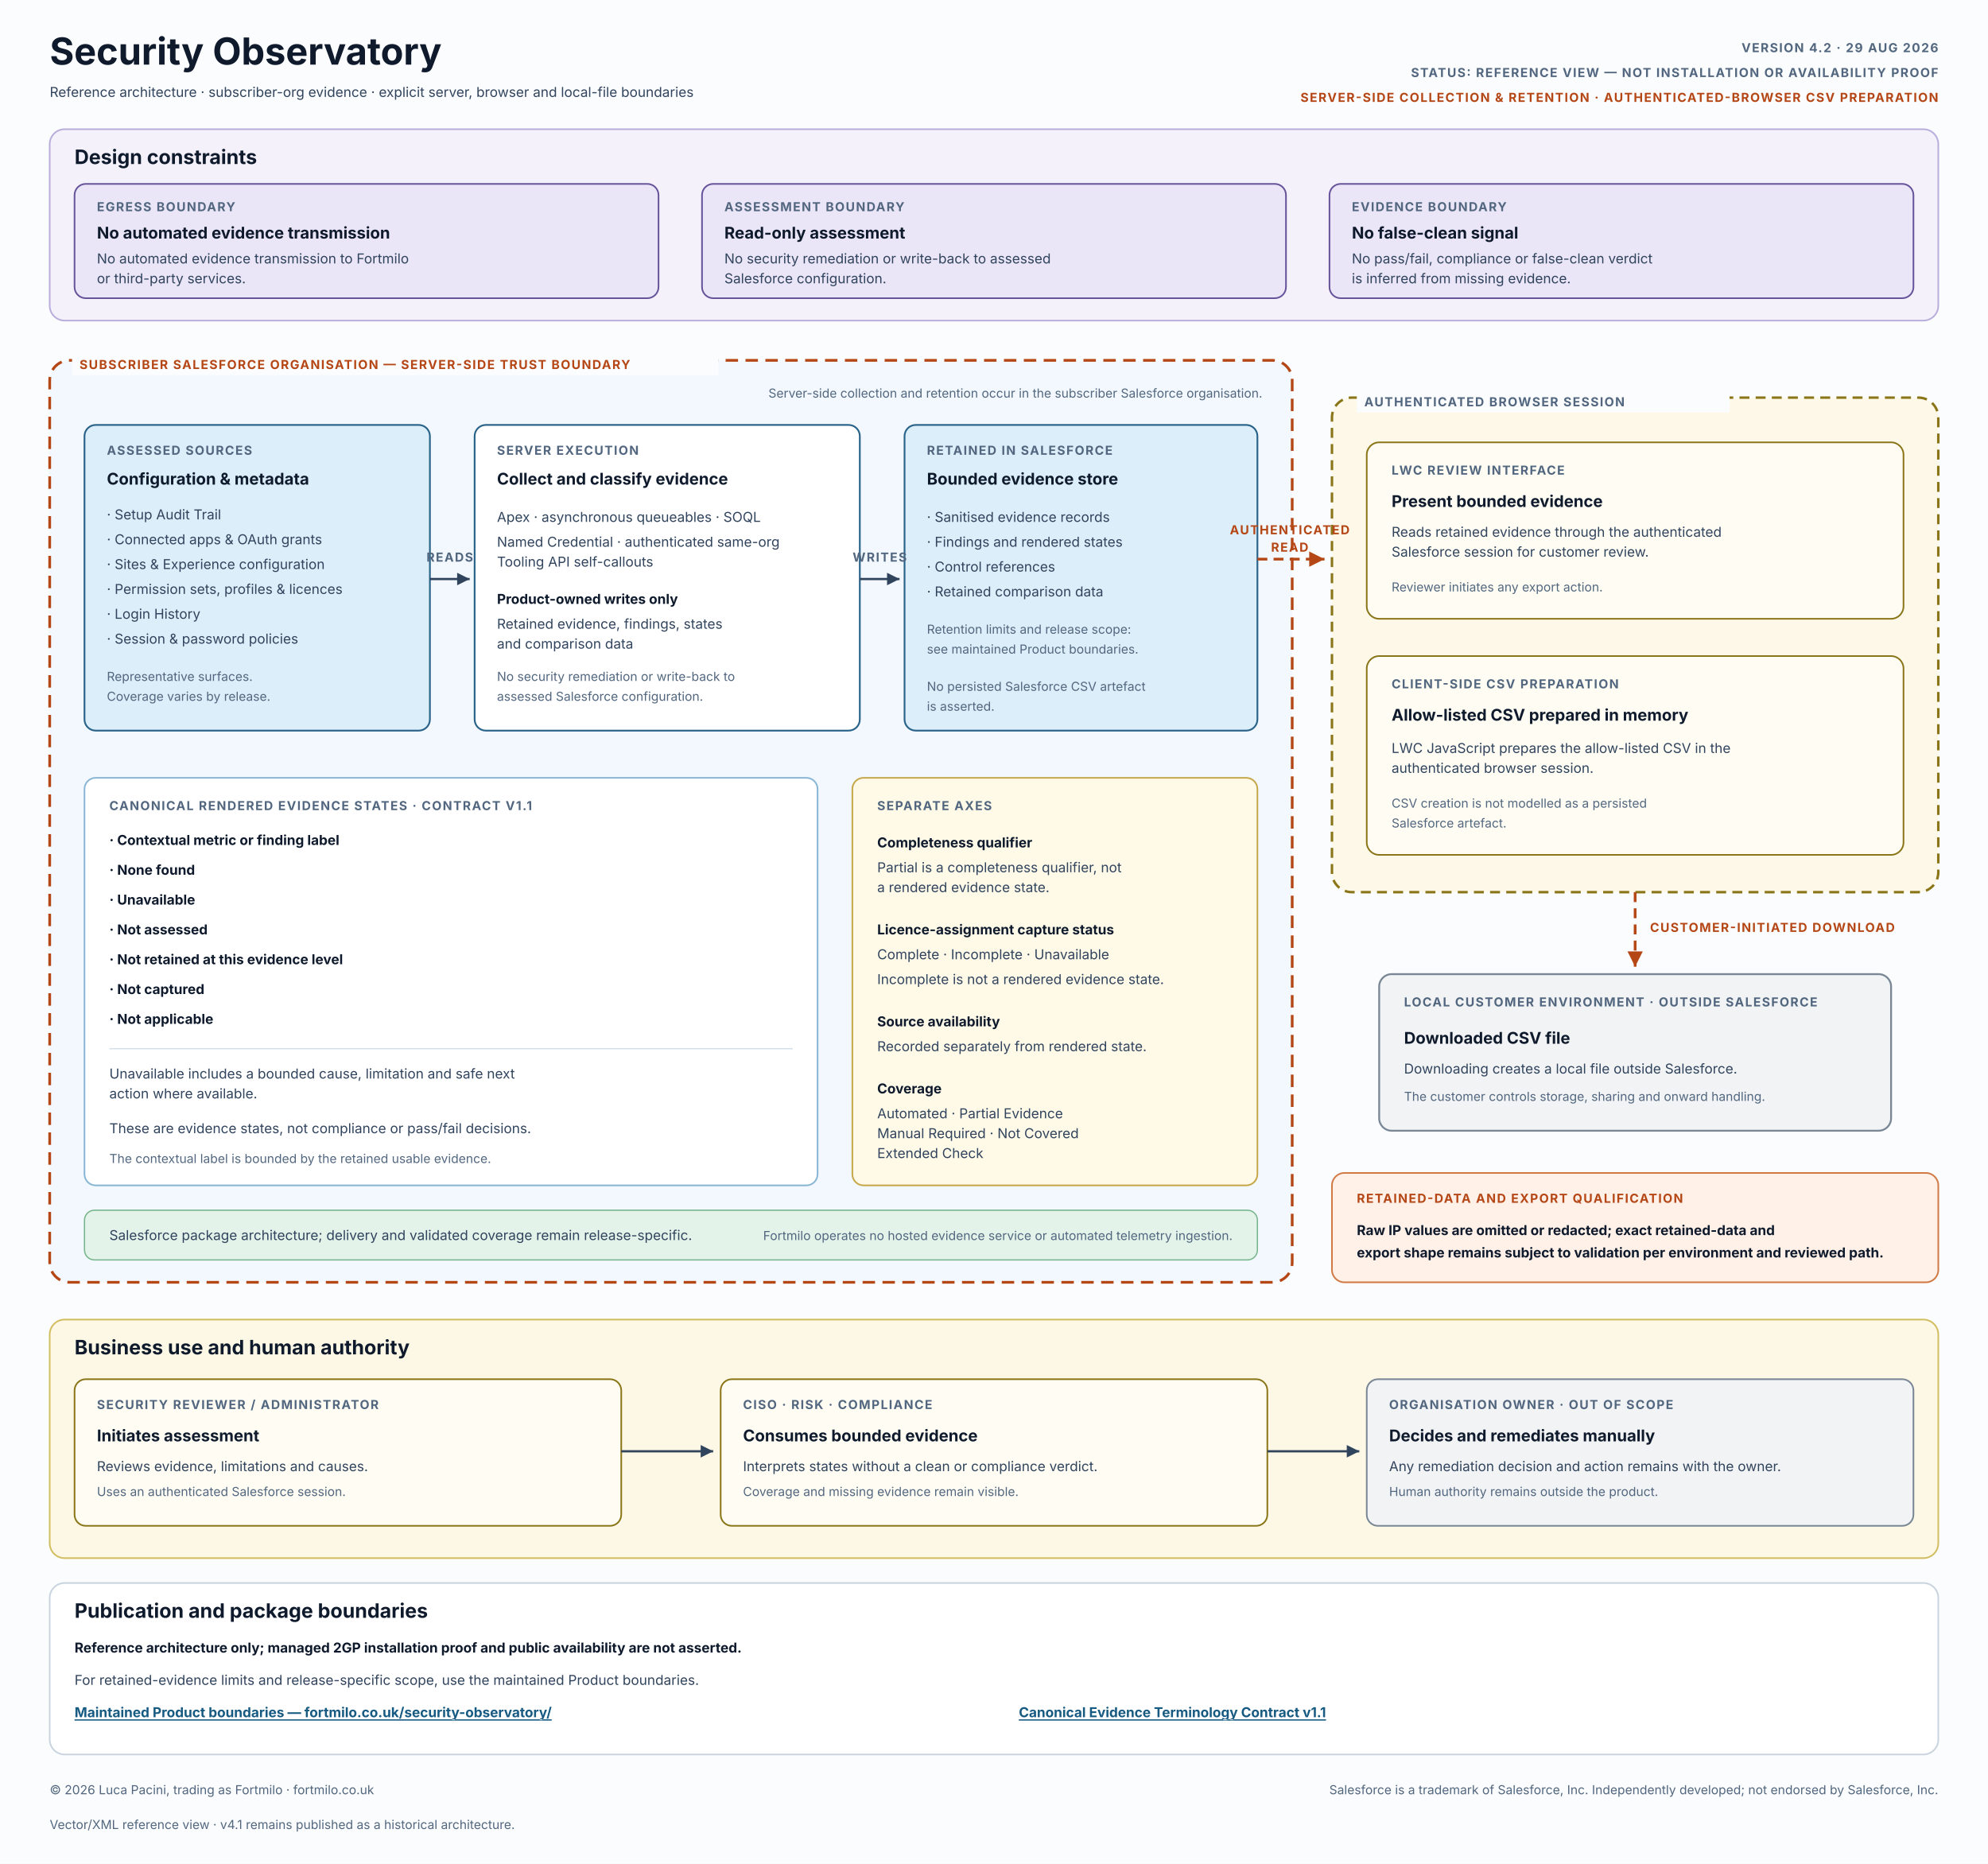
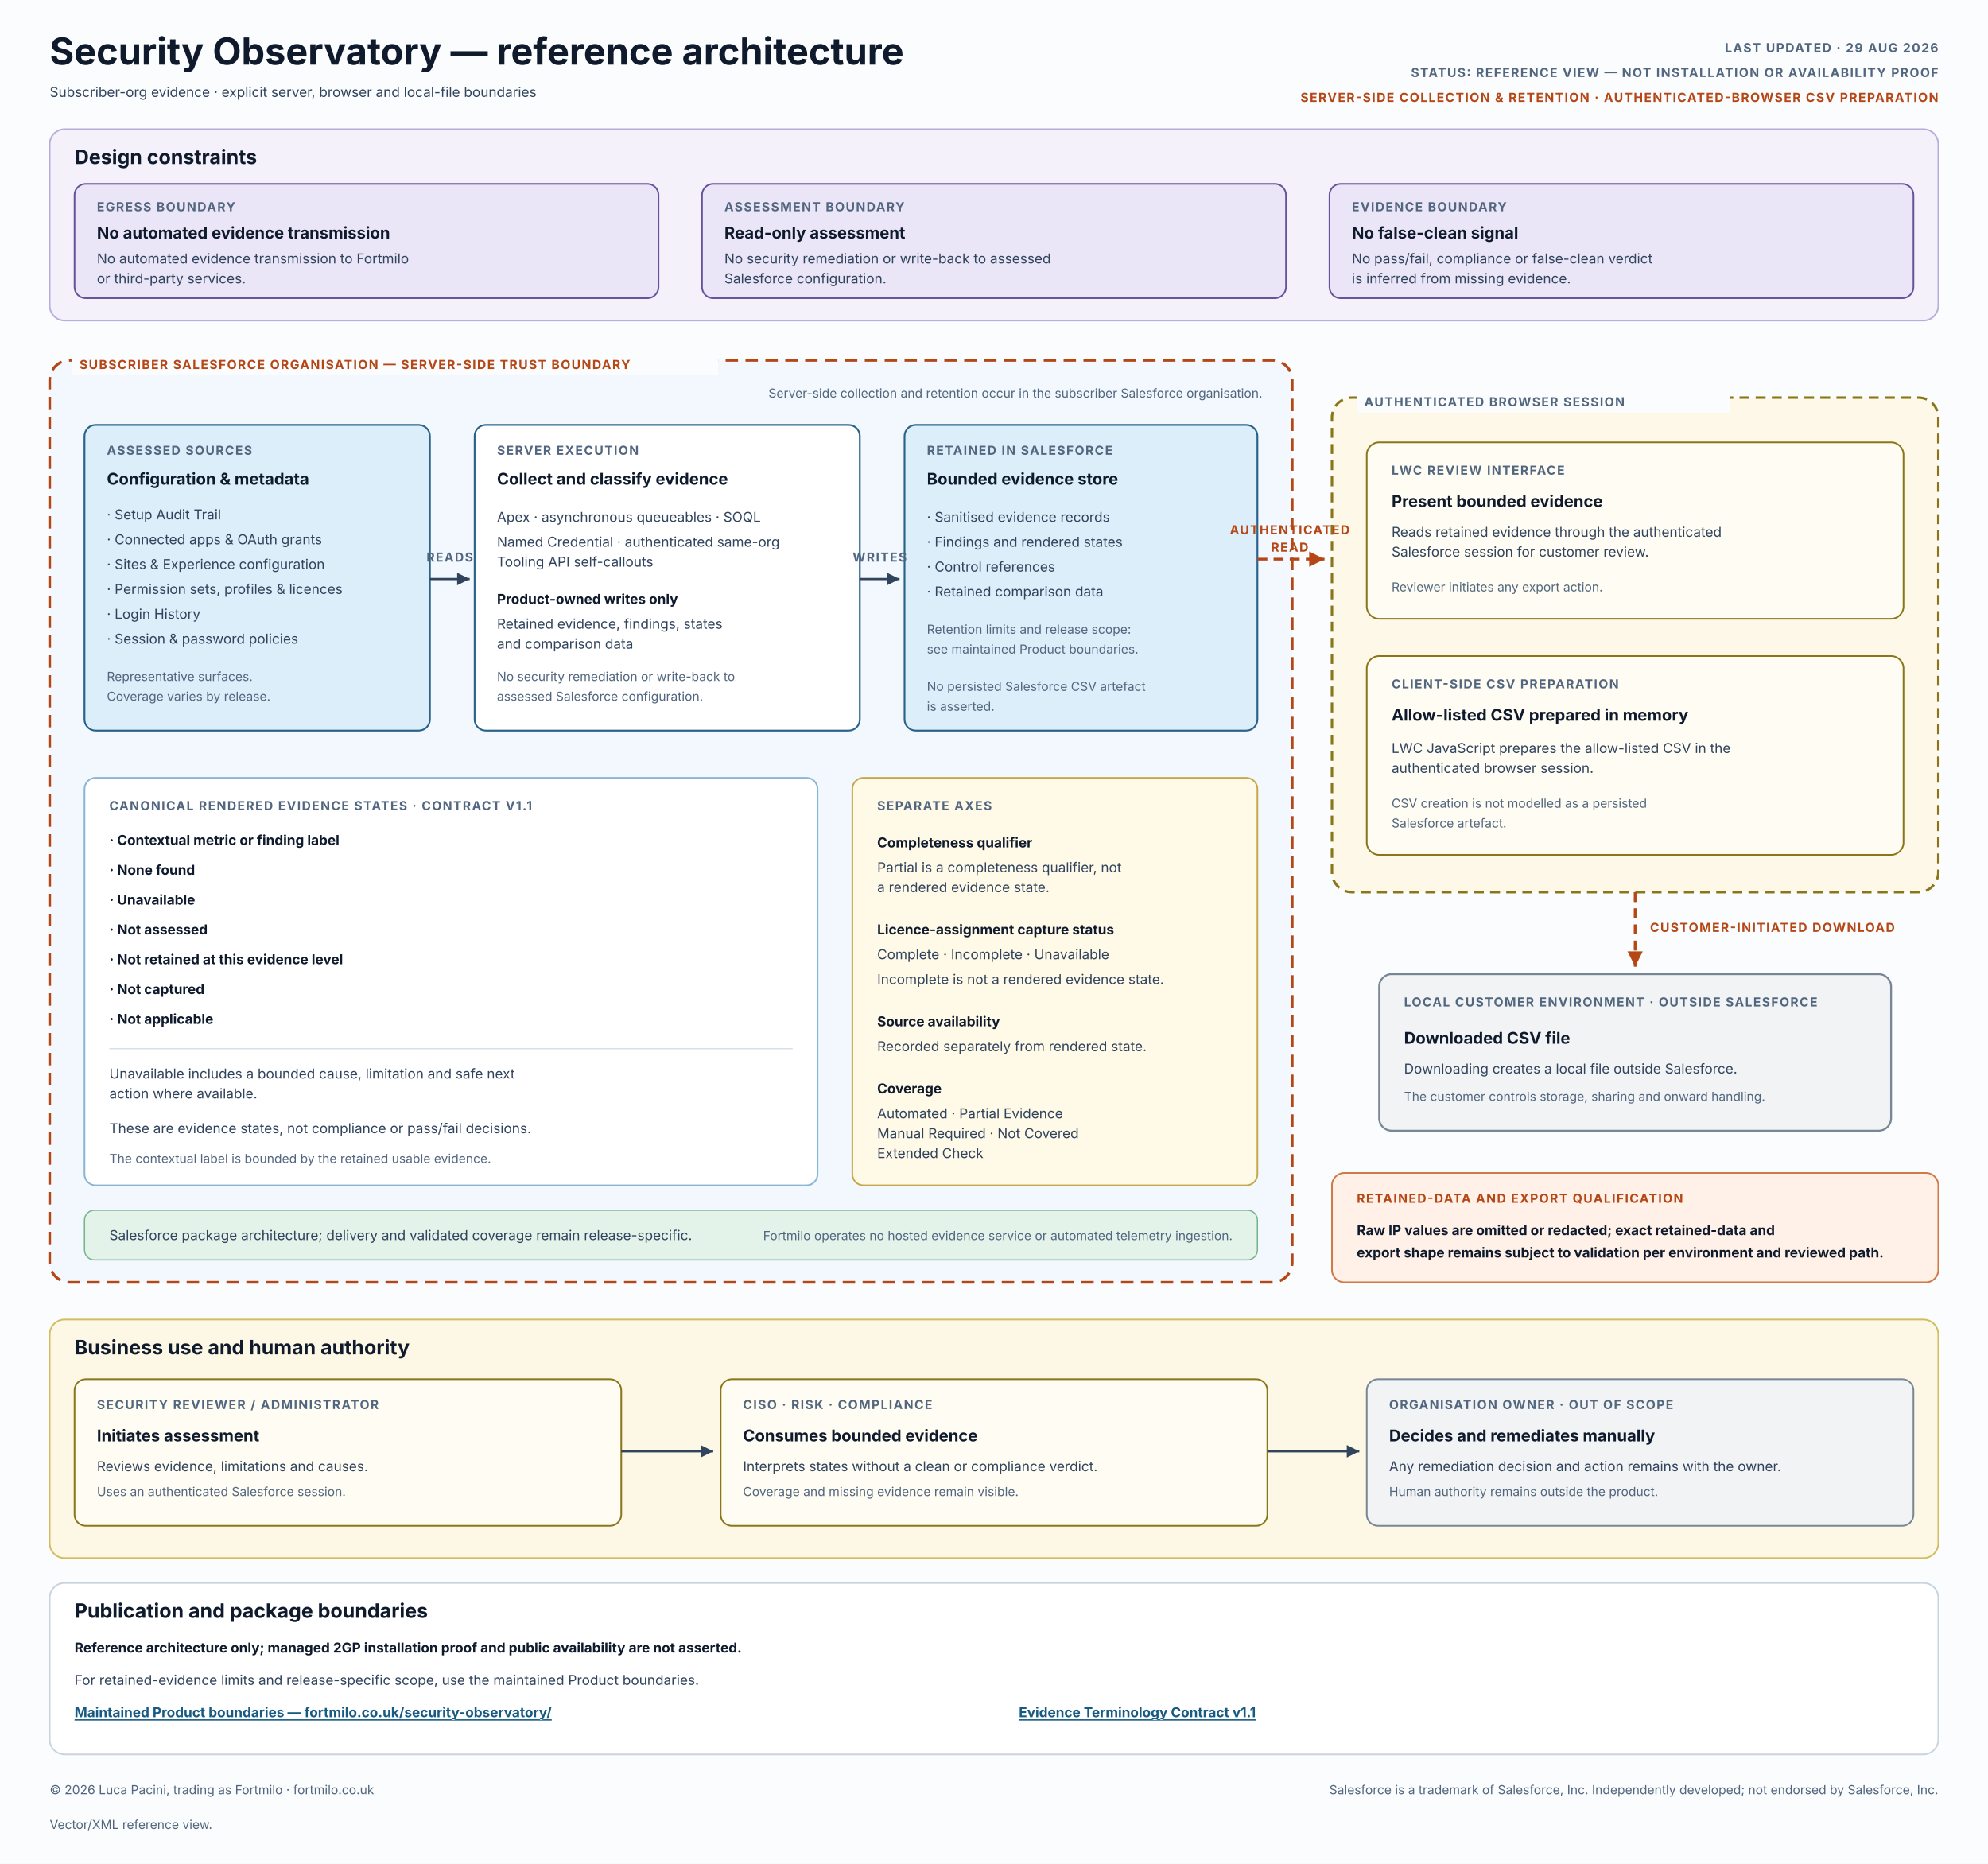
<svg xmlns="http://www.w3.org/2000/svg" width="1600" height="1500" viewBox="0 0 1600 1500" preserveAspectRatio="xMidYMin meet" role="img" aria-labelledby="soTitle soDesc" style="width:100vw;height:100vh">
  <defs>
    <marker id="arrow" viewBox="0 0 10 10" refX="9" refY="5" markerWidth="7" markerHeight="7" orient="auto">
      <path d="M1 1L9 5L1 9Z" fill="#31445D" />
    </marker>
    <marker id="boundaryArrow" viewBox="0 0 10 10" refX="9" refY="5" markerWidth="7" markerHeight="7" orient="auto">
      <path d="M1 1L9 5L1 9Z" fill="#B54716" />
    </marker>
    <style>
      .h1{font:700 30px Inter,'Segoe UI',Arial,sans-serif;fill:#0F1B2D}.h2{font:700 16px Inter,'Segoe UI',Arial,sans-serif;fill:#0F1B2D}.h3{font:700 13px Inter,'Segoe UI',Arial,sans-serif;fill:#0F1B2D}.body{font:400 11px Inter,'Segoe UI',Arial,sans-serif;fill:#31445D}.small{font:400 10px Inter,'Segoe UI',Arial,sans-serif;fill:#52677F}.label{font:700 10px Inter,'Segoe UI',Arial,sans-serif;fill:#52677F;letter-spacing:.9px}.strong{font:700 11px Inter,'Segoe UI',Arial,sans-serif;fill:#0F1B2D}.accent{fill:#B54716}.link{font:700 11px Inter,'Segoe UI',Arial,sans-serif;fill:#175A82;text-decoration:underline}.arrow{fill:none;stroke:#31445D;stroke-width:1.8;marker-end:url(#arrow)}.flow{fill:none;stroke:#B54716;stroke-width:2.2;stroke-dasharray:8 5;marker-end:url(#boundaryArrow)}
    </style>
  </defs>
  <rect width="1600" height="1500" fill="#FBFCFD" />
-   <text x="40" y="52" class="h1">Security Observatory</text>
-   <text x="40" y="78" class="body">Reference architecture · subscriber-org evidence · explicit server, browser and local-file boundaries</text>
-   <text x="1560" y="42" class="label" text-anchor="end">VERSION 4.2 · 29 AUG 2026</text>
+   <text x="40" y="52" class="h1">Security Observatory — reference architecture</text>
+   <text x="40" y="78" class="body">Subscriber-org evidence · explicit server, browser and local-file boundaries</text>
+   <text x="1560" y="42" class="label" text-anchor="end">LAST UPDATED · 29 AUG 2026</text>
  <text x="1560" y="62" class="label" text-anchor="end">STATUS: REFERENCE VIEW — NOT INSTALLATION OR AVAILABILITY PROOF</text>
  <text x="1560" y="82" class="label accent" text-anchor="end">SERVER-SIDE COLLECTION &amp; RETENTION · AUTHENTICATED-BROWSER CSV PREPARATION</text>
  <g id="design-constraints">
    <rect x="40" y="104" width="1520" height="154" rx="12" fill="#F4F1FB" stroke="#B9AEDB" stroke-width="1.3" />
    <text x="60" y="132" class="h2">Design constraints</text>
    <rect x="60" y="148" width="470" height="92" rx="9" fill="#EAE5F7" stroke="#66539A" stroke-width="1.3" />
    <text x="78" y="170" class="label">EGRESS BOUNDARY</text>
    <text x="78" y="192" class="h3">No automated evidence transmission</text>
    <text x="78" y="212" class="body">No automated evidence transmission to Fortmilo</text>
    <text x="78" y="228" class="body">or third-party services.</text>
    <rect x="565" y="148" width="470" height="92" rx="9" fill="#EAE5F7" stroke="#66539A" stroke-width="1.3" />
    <text x="583" y="170" class="label">ASSESSMENT BOUNDARY</text>
    <text x="583" y="192" class="h3">Read-only assessment</text>
    <text x="583" y="212" class="body">No security remediation or write-back to assessed</text>
    <text x="583" y="228" class="body">Salesforce configuration.</text>
    <rect x="1070" y="148" width="470" height="92" rx="9" fill="#EAE5F7" stroke="#66539A" stroke-width="1.3" />
    <text x="1088" y="170" class="label">EVIDENCE BOUNDARY</text>
    <text x="1088" y="192" class="h3">No false-clean signal</text>
    <text x="1088" y="212" class="body">No pass/fail, compliance or false-clean verdict</text>
    <text x="1088" y="228" class="body">is inferred from missing evidence.</text>
  </g>
  <g id="server-boundary">
    <rect x="40" y="290" width="1000" height="742" rx="16" fill="#F2F8FD" stroke="#B54716" stroke-width="2.2" stroke-dasharray="10 6" />
    <rect x="58" y="280" width="520" height="22" fill="#FBFCFD" />
    <text x="64" y="297" class="label accent">SUBSCRIBER SALESFORCE ORGANISATION — SERVER-SIDE TRUST BOUNDARY</text>
    <text x="1016" y="320" class="small" text-anchor="end">Server-side collection and retention occur in the subscriber Salesforce organisation.</text>
    <rect x="68" y="342" width="278" height="246" rx="9" fill="#DCEEF9" stroke="#2A6389" stroke-width="1.4" />
    <text x="86" y="366" class="label">ASSESSED SOURCES</text>
    <text x="86" y="390" class="h3">Configuration &amp; metadata</text>
    <text x="86" y="418" class="body">· Setup Audit Trail</text>
    <text x="86" y="438" class="body">· Connected apps &amp; OAuth grants</text>
    <text x="86" y="458" class="body">· Sites &amp; Experience configuration</text>
    <text x="86" y="478" class="body">· Permission sets, profiles &amp; licences</text>
    <text x="86" y="498" class="body">· Login History</text>
    <text x="86" y="518" class="body">· Session &amp; password policies</text>
    <text x="86" y="548" class="small">Representative surfaces.</text>
    <text x="86" y="564" class="small">Coverage varies by release.</text>
    <rect x="382" y="342" width="310" height="246" rx="9" fill="#FFFFFF" stroke="#2A6389" stroke-width="1.4" />
    <text x="400" y="366" class="label">SERVER EXECUTION</text>
    <text x="400" y="390" class="h3">Collect and classify evidence</text>
    <text x="400" y="420" class="body">Apex · asynchronous queueables · SOQL</text>
    <text x="400" y="440" class="body">Named Credential · authenticated same-org</text>
    <text x="400" y="456" class="body">Tooling API self-callouts</text>
    <text x="400" y="486" class="strong">Product-owned writes only</text>
    <text x="400" y="506" class="body">Retained evidence, findings, states</text>
    <text x="400" y="522" class="body">and comparison data</text>
    <text x="400" y="548" class="small">No security remediation or write-back to</text>
    <text x="400" y="564" class="small">assessed Salesforce configuration.</text>
    <rect x="728" y="342" width="284" height="246" rx="9" fill="#DCEEF9" stroke="#2A6389" stroke-width="1.4" />
    <text x="746" y="366" class="label">RETAINED IN SALESFORCE</text>
    <text x="746" y="390" class="h3">Bounded evidence store</text>
    <text x="746" y="420" class="body">· Sanitised evidence records</text>
    <text x="746" y="440" class="body">· Findings and rendered states</text>
    <text x="746" y="460" class="body">· Control references</text>
    <text x="746" y="480" class="body">· Retained comparison data</text>
    <text x="746" y="510" class="small">Retention limits and release scope:</text>
    <text x="746" y="526" class="small">see maintained Product boundaries.</text>
    <text x="746" y="556" class="small">No persisted Salesforce CSV artefact</text>
    <text x="746" y="572" class="small">is asserted.</text>
    <path d="M346 466H378" class="arrow" />
    <text x="362" y="452" class="label" text-anchor="middle">READS</text>
    <path d="M692 466H724" class="arrow" />
    <text x="708" y="452" class="label" text-anchor="middle">WRITES</text>
    <rect x="68" y="626" width="590" height="328" rx="9" fill="#FFFFFF" stroke="#89B6D4" stroke-width="1.3" />
    <text x="88" y="652" class="label">CANONICAL RENDERED EVIDENCE STATES · CONTRACT V1.1</text>
    <text x="88" y="680" class="strong">· Contextual metric or finding label</text>
    <text x="88" y="704" class="strong">· None found</text>
    <text x="88" y="728" class="strong">· Unavailable</text>
    <text x="88" y="752" class="strong">· Not assessed</text>
    <text x="88" y="776" class="strong">· Not retained at this evidence level</text>
    <text x="88" y="800" class="strong">· Not captured</text>
    <text x="88" y="824" class="strong">· Not applicable</text>
    <line x1="88" y1="844" x2="638" y2="844" stroke="#D5E1EA" />
    <text x="88" y="868" class="body">Unavailable includes a bounded cause, limitation and safe next</text>
    <text x="88" y="884" class="body">action where available.</text>
    <text x="88" y="912" class="body">These are evidence states, not compliance or pass/fail decisions.</text>
    <text x="88" y="936" class="small">The contextual label is bounded by the retained usable evidence.</text>
    <rect x="686" y="626" width="326" height="328" rx="9" fill="#FFF9E8" stroke="#C6A84A" stroke-width="1.3" />
    <text x="706" y="652" class="label">SEPARATE AXES</text>
    <text x="706" y="682" class="strong">Completeness qualifier</text>
    <text x="706" y="702" class="body">Partial is a completeness qualifier, not</text>
    <text x="706" y="718" class="body">a rendered evidence state.</text>
    <text x="706" y="752" class="strong">Licence-assignment capture status</text>
    <text x="706" y="772" class="body">Complete · Incomplete · Unavailable</text>
    <text x="706" y="792" class="body">Incomplete is not a rendered evidence state.</text>
    <text x="706" y="826" class="strong">Source availability</text>
    <text x="706" y="846" class="body">Recorded separately from rendered state.</text>
    <text x="706" y="880" class="strong">Coverage</text>
    <text x="706" y="900" class="body">Automated · Partial Evidence</text>
    <text x="706" y="916" class="body">Manual Required · Not Covered</text>
    <text x="706" y="932" class="body">Extended Check</text>
    <rect x="68" y="974" width="944" height="40" rx="8" fill="#E4F3EA" stroke="#76B48C" />
    <text x="88" y="998" class="body">Salesforce package architecture; delivery and validated coverage remain release-specific.</text>
    <text x="992" y="998" class="small" text-anchor="end">Fortmilo operates no hosted evidence service or automated telemetry ingestion.</text>
  </g>
  <g id="browser-boundary">
    <rect x="1072" y="320" width="488" height="398" rx="16" fill="#FDF8E8" stroke="#8A7619" stroke-width="2" stroke-dasharray="8 5" />
    <rect x="1092" y="310" width="300" height="22" fill="#FBFCFD" />
    <text x="1098" y="327" class="label">AUTHENTICATED BROWSER SESSION</text>
    <rect x="1100" y="356" width="432" height="142" rx="10" fill="#FFFDF3" stroke="#8A7619" stroke-width="1.3" />
    <text x="1120" y="382" class="label">LWC REVIEW INTERFACE</text>
    <text x="1120" y="408" class="h3">Present bounded evidence</text>
    <text x="1120" y="432" class="body">Reads retained evidence through the authenticated</text>
    <text x="1120" y="448" class="body">Salesforce session for customer review.</text>
    <text x="1120" y="476" class="small">Reviewer initiates any export action.</text>
    <rect x="1100" y="528" width="432" height="160" rx="10" fill="#FFFDF3" stroke="#8A7619" stroke-width="1.3" />
    <text x="1120" y="554" class="label">CLIENT-SIDE CSV PREPARATION</text>
    <text x="1120" y="580" class="h3">Allow-listed CSV prepared in memory</text>
    <text x="1120" y="606" class="body">LWC JavaScript prepares the allow-listed CSV in the</text>
    <text x="1120" y="622" class="body">authenticated browser session.</text>
    <text x="1120" y="650" class="small">CSV creation is not modelled as a persisted</text>
    <text x="1120" y="666" class="small">Salesforce artefact.</text>
  </g>
  <path d="M1012 450H1066" class="flow" />
  <text x="1038" y="430" class="label accent" text-anchor="middle">AUTHENTICATED</text>
  <text x="1038" y="444" class="label accent" text-anchor="middle">READ</text>
  <g id="local-file-boundary">
    <rect x="1110" y="784" width="412" height="126" rx="10" fill="#F2F3F5" stroke="#788695" stroke-width="1.5" />
    <text x="1130" y="810" class="label">LOCAL CUSTOMER ENVIRONMENT · OUTSIDE SALESFORCE</text>
    <text x="1130" y="840" class="h3">Downloaded CSV file</text>
    <text x="1130" y="864" class="body">Downloading creates a local file outside Salesforce.</text>
    <text x="1130" y="886" class="small">The customer controls storage, sharing and onward handling.</text>
    <path d="M1316 718V778" class="flow" />
    <text x="1328" y="750" class="label accent">CUSTOMER-INITIATED DOWNLOAD</text>
  </g>
  <g id="data-shape-qualification">
    <rect x="1072" y="944" width="488" height="88" rx="10" fill="#FFF0E8" stroke="#D17A45" stroke-width="1.3" />
    <text x="1092" y="968" class="label accent">RETAINED-DATA AND EXPORT QUALIFICATION</text>
    <text x="1092" y="994" class="strong">Raw IP values are omitted or redacted; exact retained-data and</text>
    <text x="1092" y="1012" class="strong">export shape remains subject to validation per environment and reviewed path.</text>
  </g>
  <g id="business-use">
    <rect x="40" y="1062" width="1520" height="192" rx="12" fill="#FDF8E5" stroke="#D2BE61" stroke-width="1.3" />
    <text x="60" y="1090" class="h2">Business use and human authority</text>
    <rect x="60" y="1110" width="440" height="118" rx="9" fill="#FFFDF3" stroke="#8A7619" stroke-width="1.3" />
    <text x="78" y="1134" class="label">SECURITY REVIEWER / ADMINISTRATOR</text>
    <text x="78" y="1160" class="h3">Initiates assessment</text>
    <text x="78" y="1184" class="body">Reviews evidence, limitations and causes.</text>
    <text x="78" y="1204" class="small">Uses an authenticated Salesforce session.</text>
    <rect x="580" y="1110" width="440" height="118" rx="9" fill="#FFFDF3" stroke="#8A7619" stroke-width="1.3" />
    <text x="598" y="1134" class="label">CISO · RISK · COMPLIANCE</text>
    <text x="598" y="1160" class="h3">Consumes bounded evidence</text>
    <text x="598" y="1184" class="body">Interprets states without a clean or compliance verdict.</text>
    <text x="598" y="1204" class="small">Coverage and missing evidence remain visible.</text>
    <rect x="1100" y="1110" width="440" height="118" rx="9" fill="#F2F3F5" stroke="#788695" stroke-width="1.3" />
    <text x="1118" y="1134" class="label">ORGANISATION OWNER · OUT OF SCOPE</text>
    <text x="1118" y="1160" class="h3">Decides and remediates manually</text>
    <text x="1118" y="1184" class="body">Any remediation decision and action remains with the owner.</text>
    <text x="1118" y="1204" class="small">Human authority remains outside the product.</text>
    <path d="M500 1168H574" class="arrow" />
    <path d="M1020 1168H1094" class="arrow" />
  </g>
  <g id="publication-boundaries">
    <rect x="40" y="1274" width="1520" height="138" rx="12" fill="#FFFFFF" stroke="#C9D4DF" stroke-width="1.3" />
    <text x="60" y="1302" class="h2">Publication and package boundaries</text>
    <text x="60" y="1330" class="strong">Reference architecture only; managed 2GP installation proof and public availability are not asserted.</text>
    <text x="60" y="1356" class="body">For retained-evidence limits and release-specific scope, use the maintained Product boundaries.</text>
    <a href="/security-observatory/" target="_top" aria-label="Open maintained Security Observatory Product boundaries">
      <text x="60" y="1382" class="link">Maintained Product boundaries — fortmilo.co.uk/security-observatory/</text>
    </a>
-     <a href="/EVIDENCE_TERMINOLOGY_CONTRACT_V1.1.md" target="_top" aria-label="Open Evidence Terminology Contract v1.1">
-       <text x="820" y="1382" class="link">Canonical Evidence Terminology Contract v1.1</text>
+     <a href="/EVIDENCE_TERMINOLOGY_CONTRACT.md" target="_top" aria-label="Open Evidence Terminology Contract">
+       <text x="820" y="1382" class="link">Evidence Terminology Contract v1.1</text>
    </a>
  </g>
  <text x="40" y="1444" class="small">© 2026 Luca Pacini, trading as Fortmilo · fortmilo.co.uk</text>
  <text x="1560" y="1444" class="small" text-anchor="end">Salesforce is a trademark of Salesforce, Inc. Independently developed; not endorsed by Salesforce, Inc.</text>
-   <text x="40" y="1472" class="small">Vector/XML reference view · v4.1 remains published as a historical architecture.</text>
+   <text x="40" y="1472" class="small">Vector/XML reference view.</text>
</svg>
